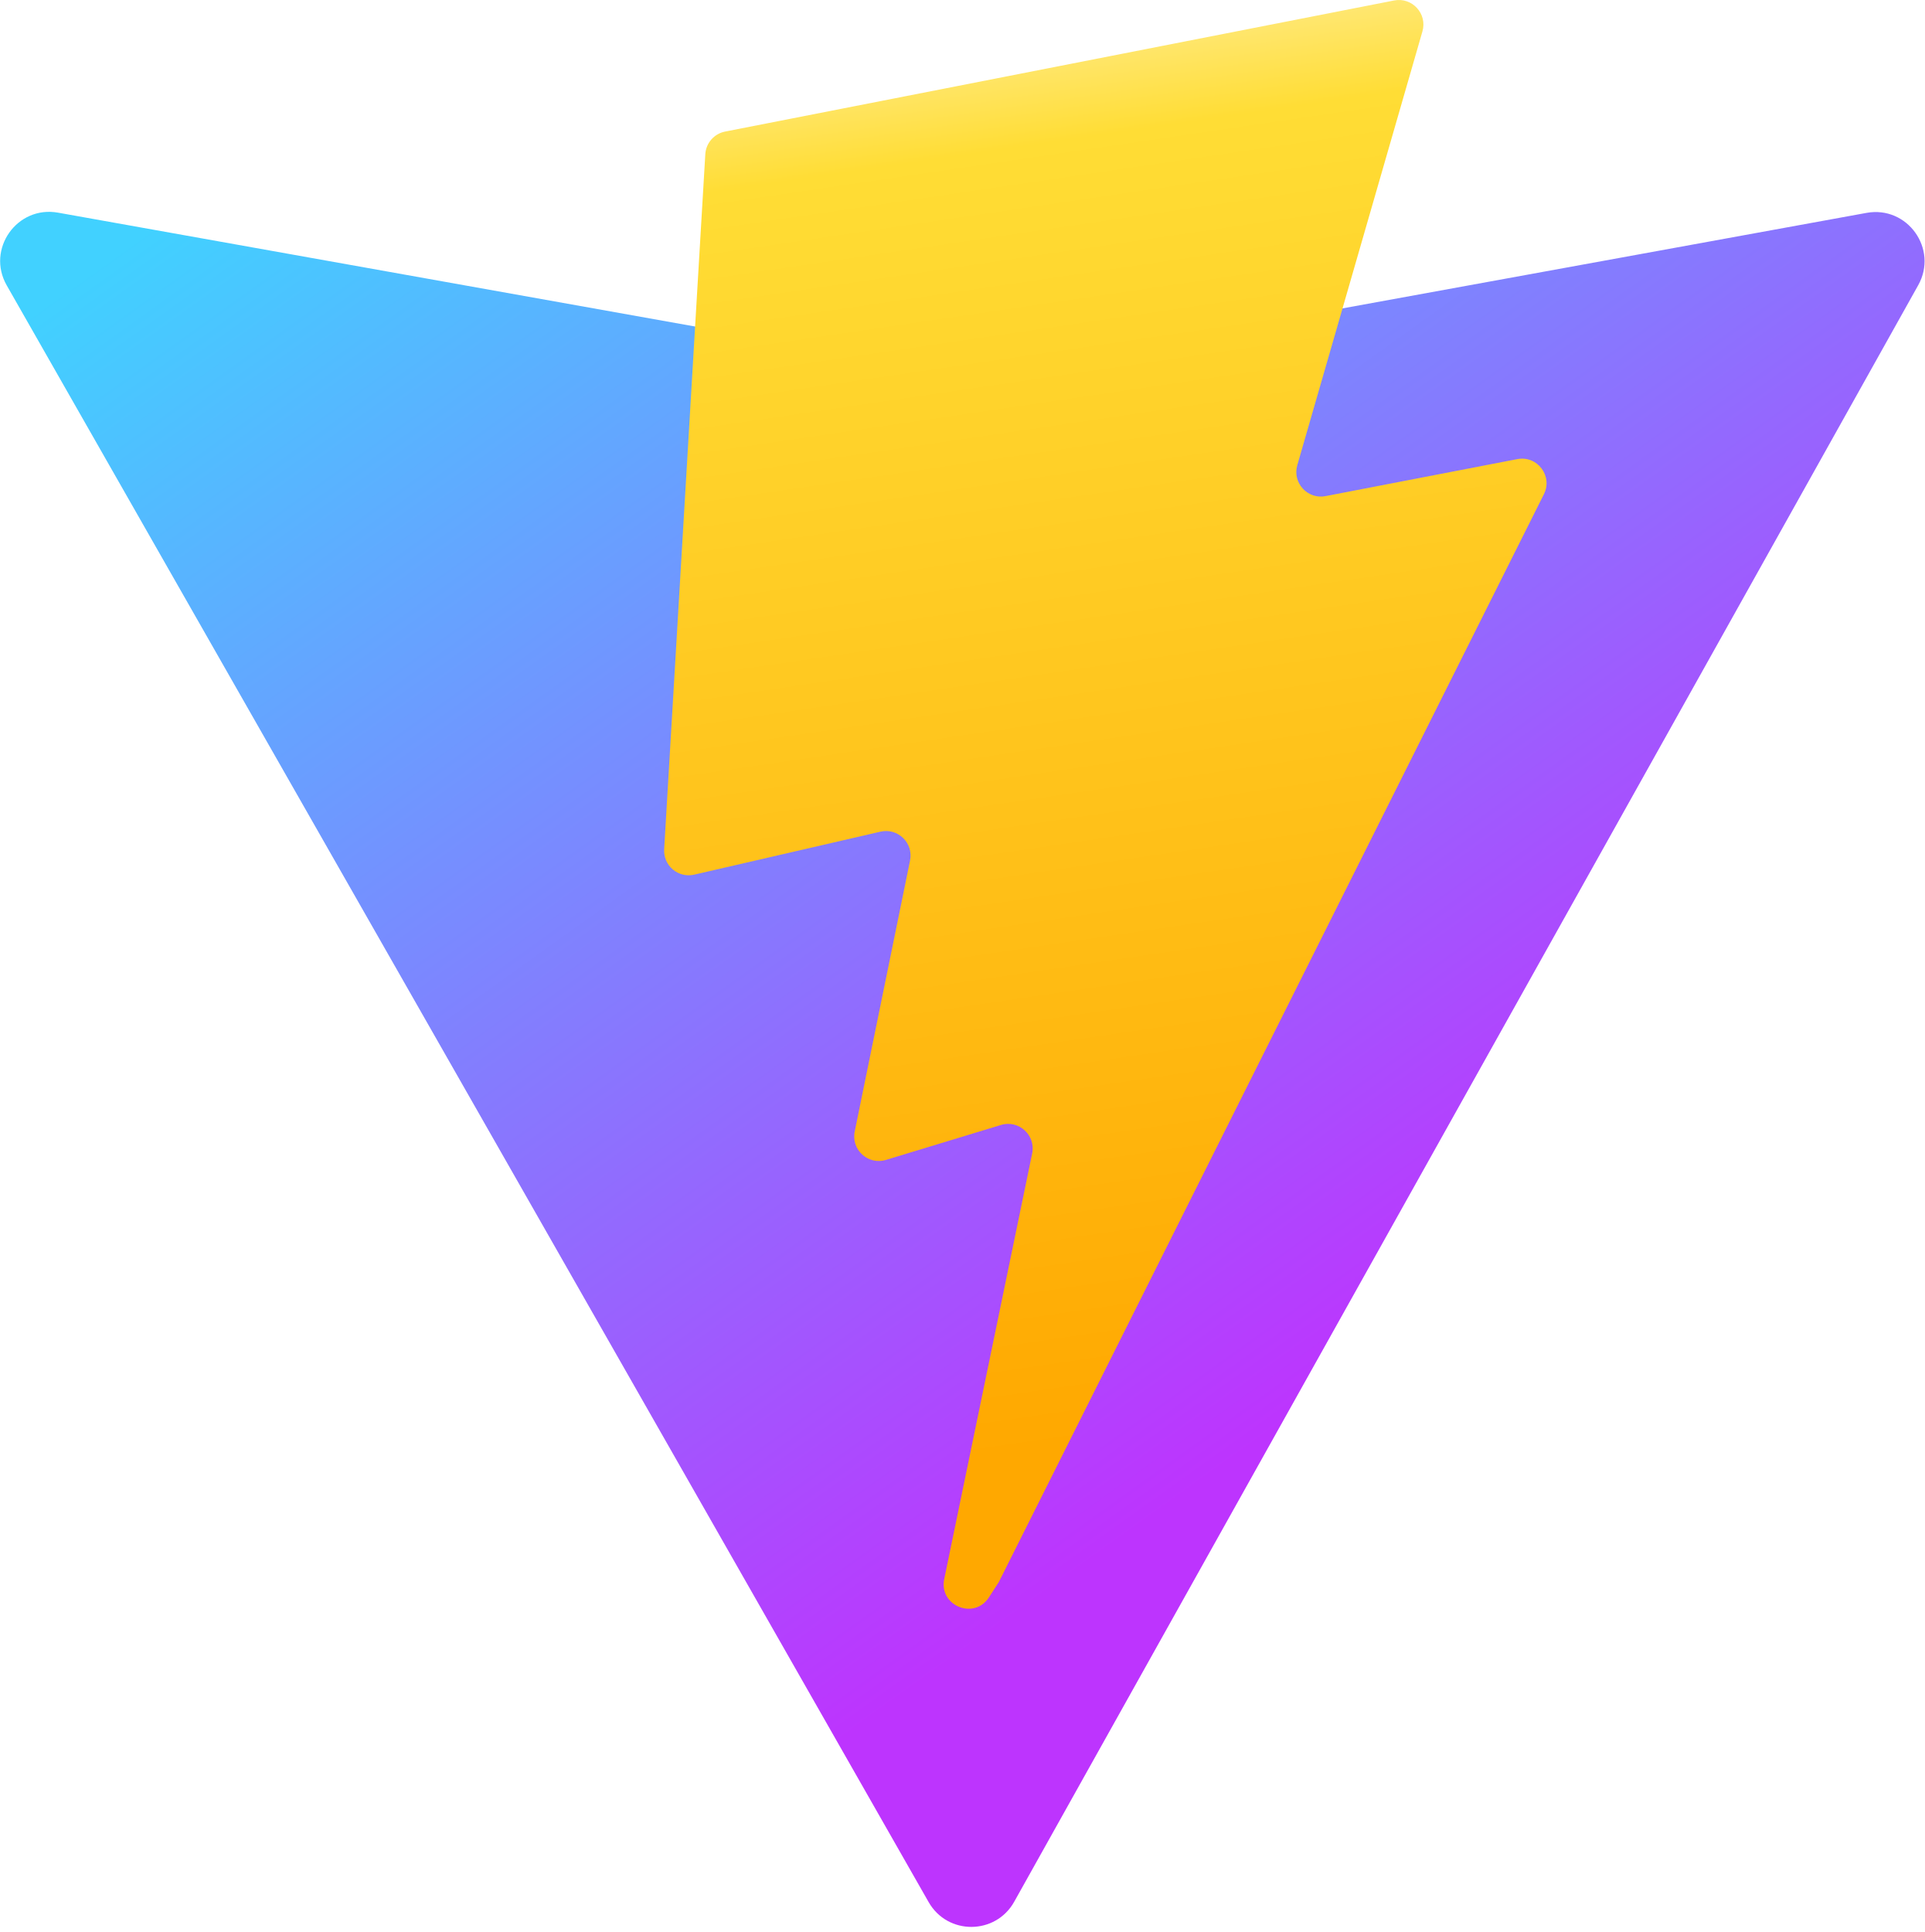
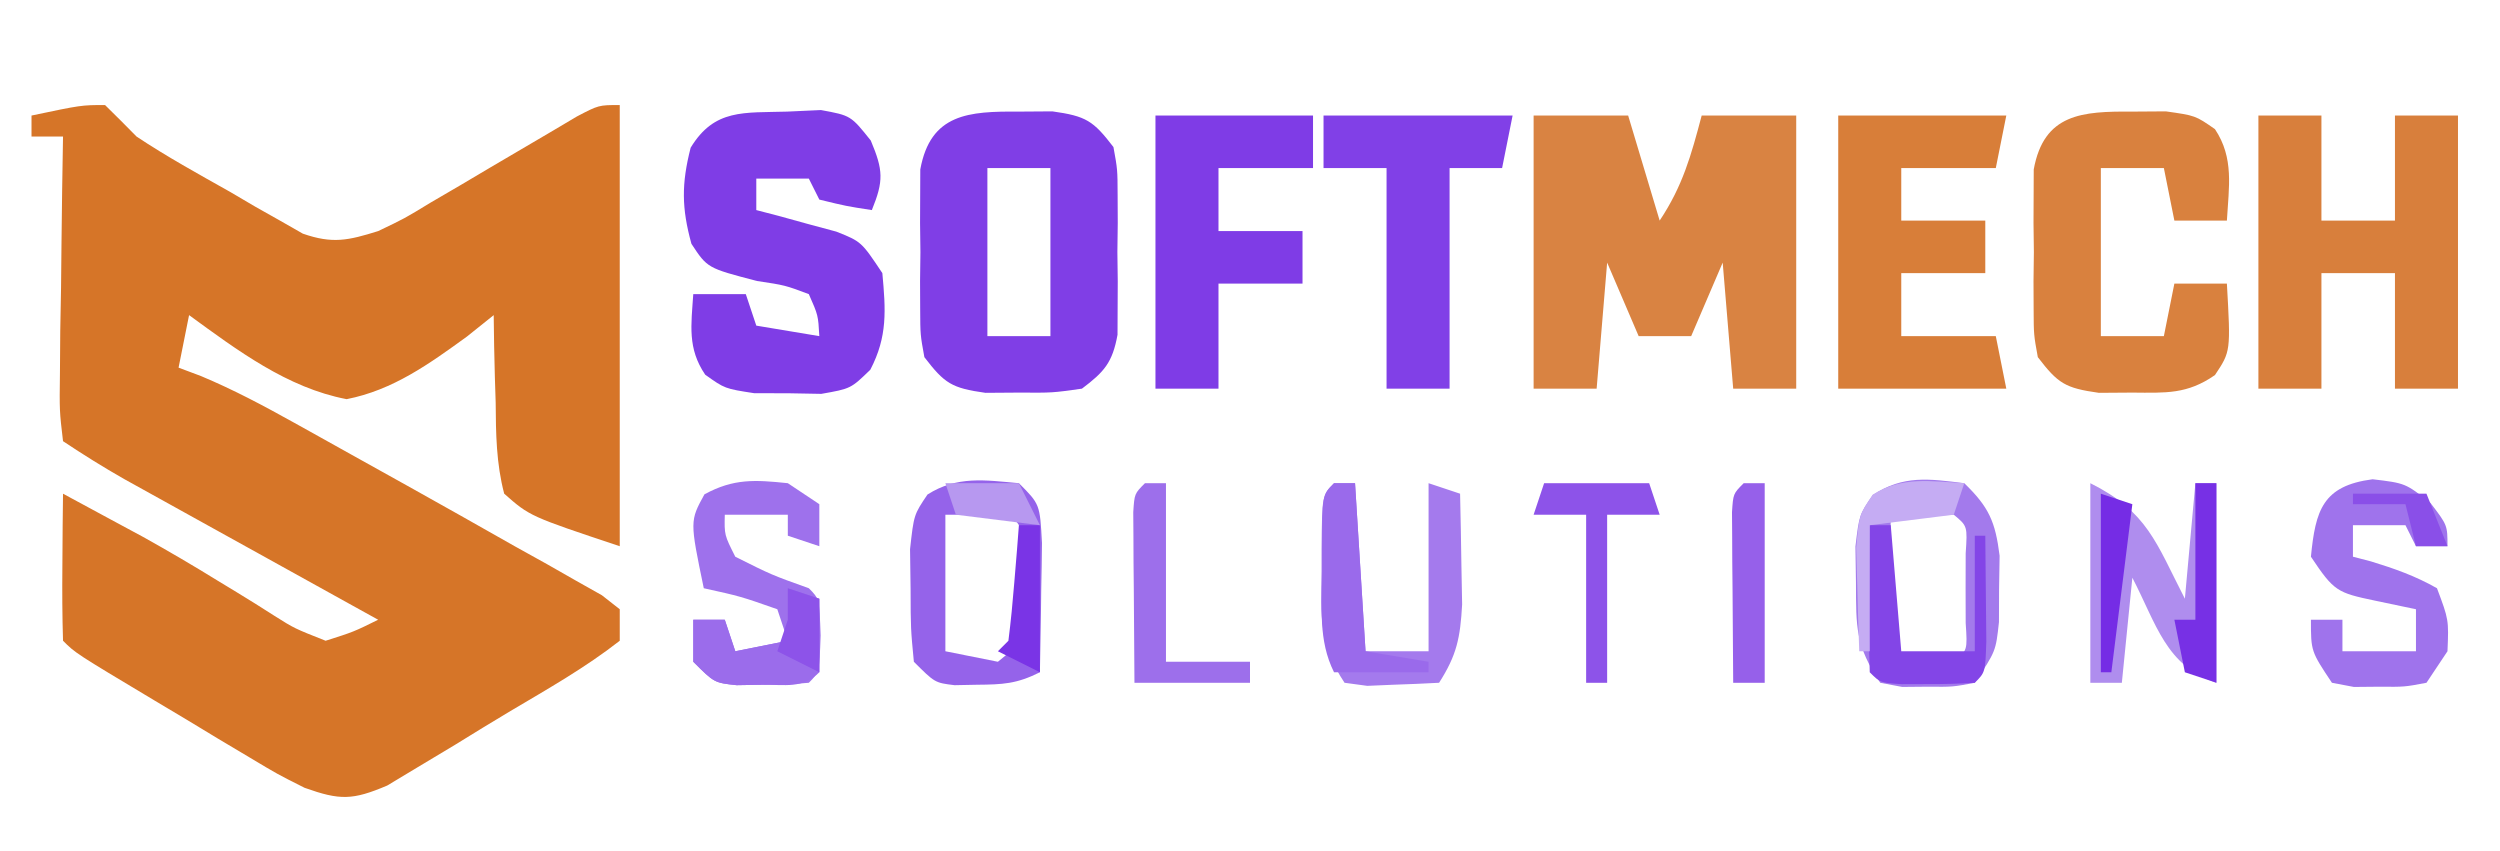
- <svg xmlns="http://www.w3.org/2000/svg" aria-hidden="true" role="img" class="iconify iconify--logos" width="31.88" height="32" preserveAspectRatio="xMidYMid meet" viewBox="0 0 256 257">
-   <defs>
-     <linearGradient id="IconifyId1813088fe1fbc01fb466" x1="-.828%" x2="57.636%" y1="7.652%" y2="78.411%">
-       <stop offset="0%" stop-color="#41D1FF" />
-       <stop offset="100%" stop-color="#BD34FE" />
-     </linearGradient>
-     <linearGradient id="IconifyId1813088fe1fbc01fb467" x1="43.376%" x2="50.316%" y1="2.242%" y2="89.03%">
-       <stop offset="0%" stop-color="#FFEA83" />
-       <stop offset="8.333%" stop-color="#FFDD35" />
-       <stop offset="100%" stop-color="#FFA800" />
-     </linearGradient>
-   </defs>
-   <path fill="url(#IconifyId1813088fe1fbc01fb466)" d="M255.153 37.938L134.897 252.976c-2.483 4.44-8.862 4.466-11.382.048L.875 37.958c-2.746-4.814 1.371-10.646 6.827-9.67l120.385 21.517a6.537 6.537 0 0 0 2.322-.004l117.867-21.483c5.438-.991 9.574 4.796 6.877 9.62Z" />
-   <path fill="url(#IconifyId1813088fe1fbc01fb467)" d="M185.432.063L96.44 17.501a3.268 3.268 0 0 0-2.634 3.014l-5.474 92.456a3.268 3.268 0 0 0 3.997 3.378l24.777-5.718c2.318-.535 4.413 1.507 3.936 3.838l-7.361 36.047c-.495 2.426 1.782 4.5 4.151 3.78l15.304-4.649c2.372-.72 4.652 1.36 4.15 3.788l-11.698 56.621c-.732 3.542 3.979 5.473 5.943 2.437l1.313-2.028l72.516-144.72c1.215-2.423-.88-5.186-3.54-4.672l-25.505 4.922c-2.396.462-4.435-1.77-3.759-4.114l16.646-57.705c.677-2.35-1.37-4.583-3.769-4.113Z" />
+ <svg xmlns="http://www.w3.org/2000/svg" version="1.1" width="238" height="81">
+   <path d="M0 0 C1.011 0.989 2.009 1.991 3 3 C5.866 4.909 8.875 6.562 11.875 8.25 C12.678 8.722 13.481 9.194 14.309 9.68 C15.091 10.121 15.874 10.561 16.68 11.016 C17.389 11.421 18.097 11.826 18.828 12.243 C21.665 13.232 23.147 12.891 26 12 C28.512 10.8 28.512 10.8 31.012 9.277 C31.934 8.739 32.856 8.201 33.807 7.646 C34.757 7.083 35.708 6.519 36.688 5.938 C38.585 4.818 40.485 3.702 42.387 2.59 C43.224 2.093 44.062 1.597 44.925 1.086 C47 0 47 0 49 0 C49 13.86 49 27.72 49 42 C40.432 39.144 40.432 39.144 38 37 C37.24 34.113 37.209 31.286 37.188 28.312 C37.162 27.515 37.137 26.718 37.111 25.896 C37.052 23.932 37.023 21.966 37 20 C36.163 20.67 35.327 21.341 34.465 22.031 C30.887 24.626 27.404 27.142 23 28 C17.342 26.924 12.573 23.331 8 20 C7.67 21.65 7.34 23.3 7 25 C8.051 25.394 8.051 25.394 9.122 25.796 C12.231 27.097 15.098 28.626 18.043 30.266 C18.896 30.739 18.896 30.739 19.766 31.223 C20.966 31.89 22.165 32.56 23.364 33.23 C25.163 34.236 26.965 35.238 28.768 36.238 C32.189 38.141 35.595 40.069 39 42 C40.02 42.567 41.041 43.133 42.092 43.717 C43.007 44.238 43.921 44.76 44.863 45.297 C45.667 45.749 46.47 46.201 47.298 46.667 C47.86 47.107 48.421 47.547 49 48 C49 48.99 49 49.98 49 51 C45.74 53.551 42.152 55.581 38.594 57.69 C36.826 58.742 35.076 59.821 33.326 60.902 C32.214 61.569 31.103 62.235 29.957 62.922 C28.425 63.844 28.425 63.844 26.863 64.784 C23.545 66.193 22.356 66.194 19 65 C16.429 63.709 16.429 63.709 13.734 62.094 C12.762 61.515 11.79 60.936 10.789 60.34 C9.786 59.733 8.783 59.126 7.75 58.5 C6.222 57.589 6.222 57.589 4.664 56.66 C-2.821 52.179 -2.821 52.179 -4 51 C-4.073 48.647 -4.084 46.292 -4.062 43.938 C-4.053 42.647 -4.044 41.357 -4.035 40.027 C-4.024 39.028 -4.012 38.029 -4 37 C-2.457 37.831 -0.916 38.665 0.625 39.5 C1.62 40.036 2.615 40.572 3.641 41.125 C6.027 42.457 8.35 43.815 10.672 45.25 C11.287 45.623 11.903 45.996 12.537 46.381 C13.747 47.117 14.948 47.868 16.139 48.635 C18.023 49.823 18.023 49.823 21 51 C23.67 50.15 23.67 50.15 26 49 C25.198 48.556 24.396 48.112 23.569 47.655 C20.589 46.005 17.609 44.353 14.629 42.701 C13.34 41.987 12.051 41.273 10.762 40.56 C8.907 39.533 7.053 38.505 5.199 37.477 C3.526 36.55 3.526 36.55 1.819 35.604 C-0.164 34.476 -2.102 33.266 -4 32 C-4.341 29.111 -4.341 29.111 -4.293 25.461 C-4.283 24.159 -4.274 22.857 -4.264 21.516 C-4.239 20.135 -4.213 18.755 -4.188 17.375 C-4.172 15.987 -4.159 14.599 -4.146 13.211 C-4.111 9.807 -4.062 6.404 -4 3 C-4.99 3 -5.98 3 -7 3 C-7 2.34 -7 1.68 -7 1 C-2.25 0 -2.25 0 0 0 Z " fill="#D67528" transform="translate(10,10)" />
+   <path d="M0 0 C2.97 0 5.94 0 9 0 C9.99 3.3 10.98 6.6 12 10 C14.19 6.715 14.998 3.793 16 0 C18.97 0 21.94 0 25 0 C25 8.58 25 17.16 25 26 C23.02 26 21.04 26 19 26 C18.67 22.04 18.34 18.08 18 14 C17.01 16.31 16.02 18.62 15 21 C13.35 21 11.7 21 10 21 C9.01 18.69 8.02 16.38 7 14 C6.67 17.96 6.34 21.92 6 26 C4.02 26 2.04 26 0 26 C0 17.42 0 8.84 0 0 Z " fill="#D98342" transform="translate(146,11)" />
+   <path d="M0 0 C1.052 -0.008 2.104 -0.015 3.188 -0.023 C6.399 0.432 7.07 0.857 9 3.375 C9.388 5.504 9.388 5.504 9.398 7.938 C9.404 9.256 9.404 9.256 9.41 10.602 C9.399 11.517 9.387 12.432 9.375 13.375 C9.387 14.29 9.398 15.205 9.41 16.148 C9.406 17.028 9.402 17.907 9.398 18.812 C9.395 19.616 9.392 20.419 9.388 21.246 C8.906 23.889 8.129 24.776 6 26.375 C3.188 26.773 3.188 26.773 0 26.75 C-1.052 26.758 -2.104 26.765 -3.188 26.773 C-6.399 26.318 -7.07 25.893 -9 23.375 C-9.388 21.246 -9.388 21.246 -9.398 18.812 C-9.402 17.933 -9.406 17.054 -9.41 16.148 C-9.399 15.233 -9.387 14.318 -9.375 13.375 C-9.392 12.002 -9.392 12.002 -9.41 10.602 C-9.406 9.722 -9.402 8.843 -9.398 7.938 C-9.393 6.733 -9.393 6.733 -9.388 5.504 C-8.418 0.183 -4.771 -0.035 0 0 Z M-3 5.375 C-3 10.655 -3 15.935 -3 21.375 C-1.02 21.375 0.96 21.375 3 21.375 C3 16.095 3 10.815 3 5.375 C1.02 5.375 -0.96 5.375 -3 5.375 Z " fill="#803EE6" transform="translate(97,10.625)" />
+   <path d="M0 0 C1.98 0 3.96 0 6 0 C6 3.3 6 6.6 6 10 C8.31 10 10.62 10 13 10 C13 6.7 13 3.4 13 0 C14.98 0 16.96 0 19 0 C19 8.58 19 17.16 19 26 C17.02 26 15.04 26 13 26 C13 22.37 13 18.74 13 15 C10.69 15 8.38 15 6 15 C6 18.63 6 22.26 6 26 C4.02 26 2.04 26 0 26 C0 17.42 0 8.84 0 0 Z " fill="#D87F3C" transform="translate(215,11)" />
+   <path d="M0 0 C1.061 -0.049 2.122 -0.098 3.215 -0.148 C6.062 0.375 6.062 0.375 7.961 2.754 C9.151 5.585 9.199 6.585 8.062 9.375 C5.625 9 5.625 9 3.062 8.375 C2.732 7.715 2.402 7.055 2.062 6.375 C0.412 6.375 -1.238 6.375 -2.938 6.375 C-2.938 7.365 -2.938 8.355 -2.938 9.375 C-2.239 9.557 -1.54 9.739 -0.82 9.926 C0.09 10.177 1 10.429 1.938 10.688 C3.295 11.053 3.295 11.053 4.68 11.426 C7.062 12.375 7.062 12.375 9.062 15.375 C9.382 18.893 9.571 21.399 7.918 24.57 C6.062 26.375 6.062 26.375 3.25 26.871 C2.198 26.852 1.146 26.832 0.062 26.812 C-0.989 26.811 -2.041 26.81 -3.125 26.809 C-5.938 26.375 -5.938 26.375 -7.801 25.047 C-9.506 22.539 -9.134 20.322 -8.938 17.375 C-7.287 17.375 -5.638 17.375 -3.938 17.375 C-3.607 18.365 -3.277 19.355 -2.938 20.375 C-0.958 20.705 1.022 21.035 3.062 21.375 C2.951 19.383 2.951 19.383 2.062 17.375 C-0.203 16.527 -0.203 16.527 -2.875 16.125 C-7.595 14.896 -7.595 14.896 -9.113 12.586 C-10.052 9.175 -10.066 6.88 -9.188 3.438 C-6.922 -0.301 -4.1 0.129 0 0 Z " fill="#7F3DE6" transform="translate(74.9375,10.625)" />
+   <path d="M0 0 C1.052 -0.008 2.104 -0.015 3.188 -0.023 C6 0.375 6 0.375 7.863 1.668 C9.702 4.429 9.182 7.163 9 10.375 C7.35 10.375 5.7 10.375 4 10.375 C3.67 8.725 3.34 7.075 3 5.375 C1.02 5.375 -0.96 5.375 -3 5.375 C-3 10.655 -3 15.935 -3 21.375 C-1.02 21.375 0.96 21.375 3 21.375 C3.33 19.725 3.66 18.075 4 16.375 C5.65 16.375 7.3 16.375 9 16.375 C9.365 22.827 9.365 22.827 7.863 25.082 C5.213 26.921 3.197 26.774 0 26.75 C-1.052 26.758 -2.104 26.765 -3.188 26.773 C-6.399 26.318 -7.07 25.893 -9 23.375 C-9.388 21.246 -9.388 21.246 -9.398 18.812 C-9.402 17.933 -9.406 17.054 -9.41 16.148 C-9.399 15.233 -9.387 14.318 -9.375 13.375 C-9.392 12.002 -9.392 12.002 -9.41 10.602 C-9.406 9.722 -9.402 8.843 -9.398 7.938 C-9.393 6.733 -9.393 6.733 -9.388 5.504 C-8.418 0.183 -4.771 -0.035 0 0 Z " fill="#D9813E" transform="translate(203,10.625)" />
+   <path d="M0 0 C5.28 0 10.56 0 16 0 C15.67 1.65 15.34 3.3 15 5 C12.03 5 9.06 5 6 5 C6 6.65 6 8.3 6 10 C8.64 10 11.28 10 14 10 C14 11.65 14 13.3 14 15 C11.36 15 8.72 15 6 15 C6 16.98 6 18.96 6 21 C8.97 21 11.94 21 15 21 C15.33 22.65 15.66 24.3 16 26 C10.72 26 5.44 26 0 26 C0 17.42 0 8.84 0 0 Z " fill="#D87E39" transform="translate(175,11)" />
+   <path d="M0 0 C4.95 0 9.9 0 15 0 C15 1.65 15 3.3 15 5 C12.03 5 9.06 5 6 5 C6 6.98 6 8.96 6 11 C8.64 11 11.28 11 14 11 C14 12.65 14 14.3 14 16 C11.36 16 8.72 16 6 16 C6 19.3 6 22.6 6 26 C4.02 26 2.04 26 0 26 C0 17.42 0 8.84 0 0 Z " fill="#7F3CE6" transform="translate(110,11)" />
+   <path d="M0 0 C5.94 0 11.88 0 18 0 C17.67 1.65 17.34 3.3 17 5 C15.35 5 13.7 5 12 5 C12 11.93 12 18.86 12 26 C10.02 26 8.04 26 6 26 C6 19.07 6 12.14 6 5 C4.02 5 2.04 5 0 5 C0 3.35 0 1.7 0 0 Z " fill="#8140E7" transform="translate(126,11)" />
+   <path d="M0 0 C5.453 2.726 6.248 5.65 9 11 C9.33 7.37 9.66 3.74 10 0 C10.66 0 11.32 0 12 0 C12 6.27 12 12.54 12 19 C7.181 17.394 6.293 13.401 4 9 C3.67 12.3 3.34 15.6 3 19 C2.01 19 1.02 19 0 19 C0 12.73 0 6.46 0 0 Z " fill="#AF8DEE" transform="translate(199,46)" />
+   <path d="M0 0 C2.346 2.276 2.956 3.649 3.363 6.91 C3.347 7.95 3.33 8.991 3.312 10.062 C3.309 11.105 3.305 12.148 3.301 13.223 C3 16 3 16 1 19 C-1.094 19.398 -1.094 19.398 -3.5 19.375 C-4.294 19.383 -5.088 19.39 -5.906 19.398 C-6.597 19.267 -7.288 19.135 -8 19 C-10.372 15.442 -10.298 13.72 -10.312 9.5 C-10.329 8.355 -10.346 7.211 -10.363 6.031 C-10 3 -10 3 -8.699 1.121 C-5.801 -0.791 -3.346 -0.418 0 0 Z M-7 3 C-7.027 5.146 -7.046 7.292 -7.062 9.438 C-7.074 10.632 -7.086 11.827 -7.098 13.059 C-7.339 15.889 -7.339 15.889 -6 17 C-3.5 17.167 -3.5 17.167 -1 17 C0.305 15.918 0.305 15.918 0.133 13.312 C0.13 12.219 0.128 11.126 0.125 10 C0.129 8.36 0.129 8.36 0.133 6.688 C0.305 4.082 0.305 4.082 -1 3 C-3 2.959 -5 2.957 -7 3 Z " fill="#A37AEC" transform="translate(187,46)" />
+   <path d="M0 0 C3.125 0.375 3.125 0.375 5.5 2.25 C7.125 4.375 7.125 4.375 7.125 6.375 C6.135 6.375 5.145 6.375 4.125 6.375 C3.795 5.715 3.465 5.055 3.125 4.375 C1.475 4.375 -0.175 4.375 -1.875 4.375 C-1.875 5.365 -1.875 6.355 -1.875 7.375 C-1.309 7.522 -0.743 7.669 -0.16 7.82 C2.094 8.51 4.074 9.209 6.125 10.375 C7.25 13.375 7.25 13.375 7.125 16.375 C6.465 17.365 5.805 18.355 5.125 19.375 C3.031 19.773 3.031 19.773 0.625 19.75 C-0.169 19.758 -0.963 19.765 -1.781 19.773 C-2.472 19.642 -3.163 19.51 -3.875 19.375 C-5.875 16.375 -5.875 16.375 -5.875 13.375 C-4.885 13.375 -3.895 13.375 -2.875 13.375 C-2.875 14.365 -2.875 15.355 -2.875 16.375 C-0.565 16.375 1.745 16.375 4.125 16.375 C4.125 15.055 4.125 13.735 4.125 12.375 C2.846 12.107 1.567 11.839 0.25 11.562 C-3.372 10.803 -3.676 10.674 -5.875 7.375 C-5.442 2.939 -4.749 0.619 0 0 Z " fill="#9F73EC" transform="translate(225.875,45.625)" />
+   <path d="M0 0 C0.99 0.66 1.98 1.32 3 2 C3 3.32 3 4.64 3 6 C2.01 5.67 1.02 5.34 0 5 C0 4.34 0 3.68 0 3 C-1.98 3 -3.96 3 -6 3 C-6.043 4.931 -6.043 4.931 -5 7 C-1.545 8.731 -1.545 8.731 2 10 C3 11 3 11 3.125 14.5 C3 18 3 18 2 19 C0.004 19.168 0.004 19.168 -2.438 19.188 C-3.642 19.209 -3.642 19.209 -4.871 19.23 C-7 19 -7 19 -9 17 C-9 15.68 -9 14.36 -9 13 C-8.01 13 -7.02 13 -6 13 C-5.67 13.99 -5.34 14.98 -5 16 C-3.35 15.67 -1.7 15.34 0 15 C-0.33 14.01 -0.66 13.02 -1 12 C-4.512 10.77 -4.512 10.77 -8 10 C-9.329 3.599 -9.329 3.599 -7.938 1.062 C-5.162 -0.459 -3.115 -0.324 0 0 Z " fill="#9E71EC" transform="translate(75,46)" />
+   <path d="M0 0 C2 2 2 2 2.195 5.695 C2.182 7.172 2.158 8.649 2.125 10.125 C2.116 10.879 2.107 11.633 2.098 12.41 C2.074 14.274 2.038 16.137 2 18 C-0.229 19.114 -1.531 19.165 -4 19.188 C-5.052 19.209 -5.052 19.209 -6.125 19.23 C-8 19 -8 19 -10 17 C-10.301 13.848 -10.301 13.848 -10.312 10.062 C-10.329 8.816 -10.346 7.569 -10.363 6.285 C-10 3 -10 3 -8.703 1.078 C-5.863 -0.72 -3.251 -0.296 0 0 Z M-7 3 C-7 7.29 -7 11.58 -7 16 C-4.525 16.495 -4.525 16.495 -2 17 C0.262 15.166 0.262 15.166 0.23 12.434 C0.216 11.445 0.202 10.456 0.188 9.438 C0.181 8.446 0.175 7.455 0.168 6.434 C0.271 4.052 0.271 4.052 -1 3 C-2.98 3 -4.96 3 -7 3 Z " fill="#9563EA" transform="translate(97,46)" />
+   <path d="M0 0 C0.66 0 1.32 0 2 0 C2.33 5.28 2.66 10.56 3 16 C4.98 16 6.96 16 9 16 C9 10.72 9 5.44 9 0 C9.99 0.33 10.98 0.66 12 1 C12.054 3.25 12.093 5.5 12.125 7.75 C12.148 9.003 12.171 10.256 12.195 11.547 C12.015 14.728 11.69 16.365 10 19 C8.543 19.081 7.084 19.139 5.625 19.188 C4.813 19.222 4.001 19.257 3.164 19.293 C2.45 19.196 1.736 19.1 1 19 C-1.439 15.341 -1.263 12.597 -1.188 8.375 C-1.187 7.681 -1.186 6.988 -1.186 6.273 C-1.14 1.14 -1.14 1.14 0 0 Z " fill="#A47AED" transform="translate(127,46)" />
+   <path d="M0 0 C0.66 0 1.32 0 2 0 C2 5.61 2 11.22 2 17 C4.64 17 7.28 17 10 17 C10 17.66 10 18.32 10 19 C6.37 19 2.74 19 -1 19 C-1.027 16.021 -1.047 13.042 -1.062 10.062 C-1.071 9.212 -1.079 8.362 -1.088 7.486 C-1.091 6.677 -1.094 5.869 -1.098 5.035 C-1.103 4.286 -1.108 3.537 -1.114 2.766 C-1 1 -1 1 0 0 Z " fill="#9D6FEB" transform="translate(109,46)" />
+   <path d="M0 0 C3.3 0 6.6 0 10 0 C10.33 0.99 10.66 1.98 11 3 C9.35 3 7.7 3 6 3 C6 8.28 6 13.56 6 19 C5.34 19 4.68 19 4 19 C4 13.72 4 8.44 4 3 C2.35 3 0.7 3 -1 3 C-0.67 2.01 -0.34 1.02 0 0 Z " fill="#8D53E9" transform="translate(147,46)" />
+   <path d="M0 0 C0.66 0 1.32 0 2 0 C2.33 3.96 2.66 7.92 3 12 C5.31 12 7.62 12 10 12 C10 8.37 10 4.74 10 1 C10.33 1 10.66 1 11 1 C11.027 3.146 11.046 5.292 11.062 7.438 C11.074 8.632 11.086 9.827 11.098 11.059 C11 14 11 14 10 15 C8.503 15.098 7.001 15.13 5.5 15.125 C4.685 15.128 3.871 15.13 3.031 15.133 C1 15 1 15 0 14 C-0.073 11.647 -0.084 9.292 -0.062 6.938 C-0.053 5.647 -0.044 4.357 -0.035 3.027 C-0.024 2.028 -0.012 1.029 0 0 Z " fill="#8345E7" transform="translate(178,50)" />
+   <path d="M0 0 C0.66 0 1.32 0 2 0 C2.33 5.28 2.66 10.56 3 16 C4.98 16.33 6.96 16.66 9 17 C9 17.33 9 17.66 9 18 C6.03 18 3.06 18 0 18 C-1.525 14.95 -1.144 11.779 -1.125 8.438 C-1.129 7.739 -1.133 7.041 -1.137 6.322 C-1.127 1.127 -1.127 1.127 0 0 Z " fill="#9A6AEB" transform="translate(127,46)" />
+   <path d="M0 0 C0.66 0 1.32 0 2 0 C2 6.27 2 12.54 2 19 C1.01 19 0.02 19 -1 19 C-1.027 16.021 -1.047 13.042 -1.062 10.062 C-1.071 9.212 -1.079 8.362 -1.088 7.486 C-1.091 6.677 -1.094 5.869 -1.098 5.035 C-1.103 4.286 -1.108 3.537 -1.114 2.766 C-1 1 -1 1 0 0 Z " fill="#9660EA" transform="translate(166,46)" />
+   <path d="M0 0 C0.99 0.33 1.98 0.66 3 1 C3.042 3.333 3.041 5.667 3 8 C1.411 9.589 -0.248 9.17 -2.438 9.188 C-3.642 9.209 -3.642 9.209 -4.871 9.23 C-7 9 -7 9 -9 7 C-9 5.68 -9 4.36 -9 3 C-8.01 3 -7.02 3 -6 3 C-5.67 3.99 -5.34 4.98 -5 6 C-3.35 5.67 -1.7 5.34 0 5 C0 3.35 0 1.7 0 0 Z " fill="#9B6CEB" transform="translate(75,56)" />
+   <path d="M0 0 C0.66 0 1.32 0 2 0 C2 6.27 2 12.54 2 19 C1.01 18.67 0.02 18.34 -1 18 C-1.33 16.35 -1.66 14.7 -2 13 C-1.34 13 -0.68 13 0 13 C0 8.71 0 4.42 0 0 Z " fill="#7730E5" transform="translate(209,46)" />
+   <path d="M0 0 C-0.33 0.99 -0.66 1.98 -1 3 C-3.64 3.33 -6.28 3.66 -9 4 C-9 7.96 -9 11.92 -9 16 C-9.33 16 -9.66 16 -10 16 C-10.081 13.896 -10.139 11.792 -10.188 9.688 C-10.222 8.516 -10.257 7.344 -10.293 6.137 C-10 3 -10 3 -8.719 1.094 C-5.937 -0.676 -3.198 -0.181 0 0 Z " fill="#C5ACF3" transform="translate(187,46)" />
+   <path d="M0 0 C0.66 0 1.32 0 2 0 C2 4.62 2 9.24 2 14 C0.68 13.34 -0.64 12.68 -2 12 C-1.67 11.67 -1.34 11.34 -1 11 C-0.766 9.151 -0.587 7.295 -0.438 5.438 C-0.354 4.426 -0.27 3.414 -0.184 2.371 C-0.123 1.589 -0.062 0.806 0 0 Z " fill="#7A34E6" transform="translate(97,50)" />
+   <path d="M0 0 C0.99 0.33 1.98 0.66 3 1 C2.34 6.28 1.68 11.56 1 17 C0.67 17 0.34 17 0 17 C0 11.39 0 5.78 0 0 Z " fill="#752CE5" transform="translate(200,47)" />
+   <path d="M0 0 C0.99 0.33 1.98 0.66 3 1 C3 3.31 3 5.62 3 8 C1.68 7.34 0.36 6.68 -1 6 C-0.67 5.01 -0.34 4.02 0 3 C0 2.01 0 1.02 0 0 Z " fill="#8D53E9" transform="translate(75,56)" />
+   <path d="M0 0 C2.31 0 4.62 0 7 0 C7.66 1.32 8.32 2.64 9 4 C6.36 3.67 3.72 3.34 1 3 C0.67 2.01 0.34 1.02 0 0 Z " fill="#B798F0" transform="translate(90,46)" />
+   <path d="M0 0 C2.31 0 4.62 0 7 0 C7.66 1.65 8.32 3.3 9 5 C8.01 5 7.02 5 6 5 C5.67 3.68 5.34 2.36 5 1 C3.35 1 1.7 1 0 1 C0 0.67 0 0.34 0 0 Z " fill="#8A4FE8" transform="translate(224,47)" />
</svg>
